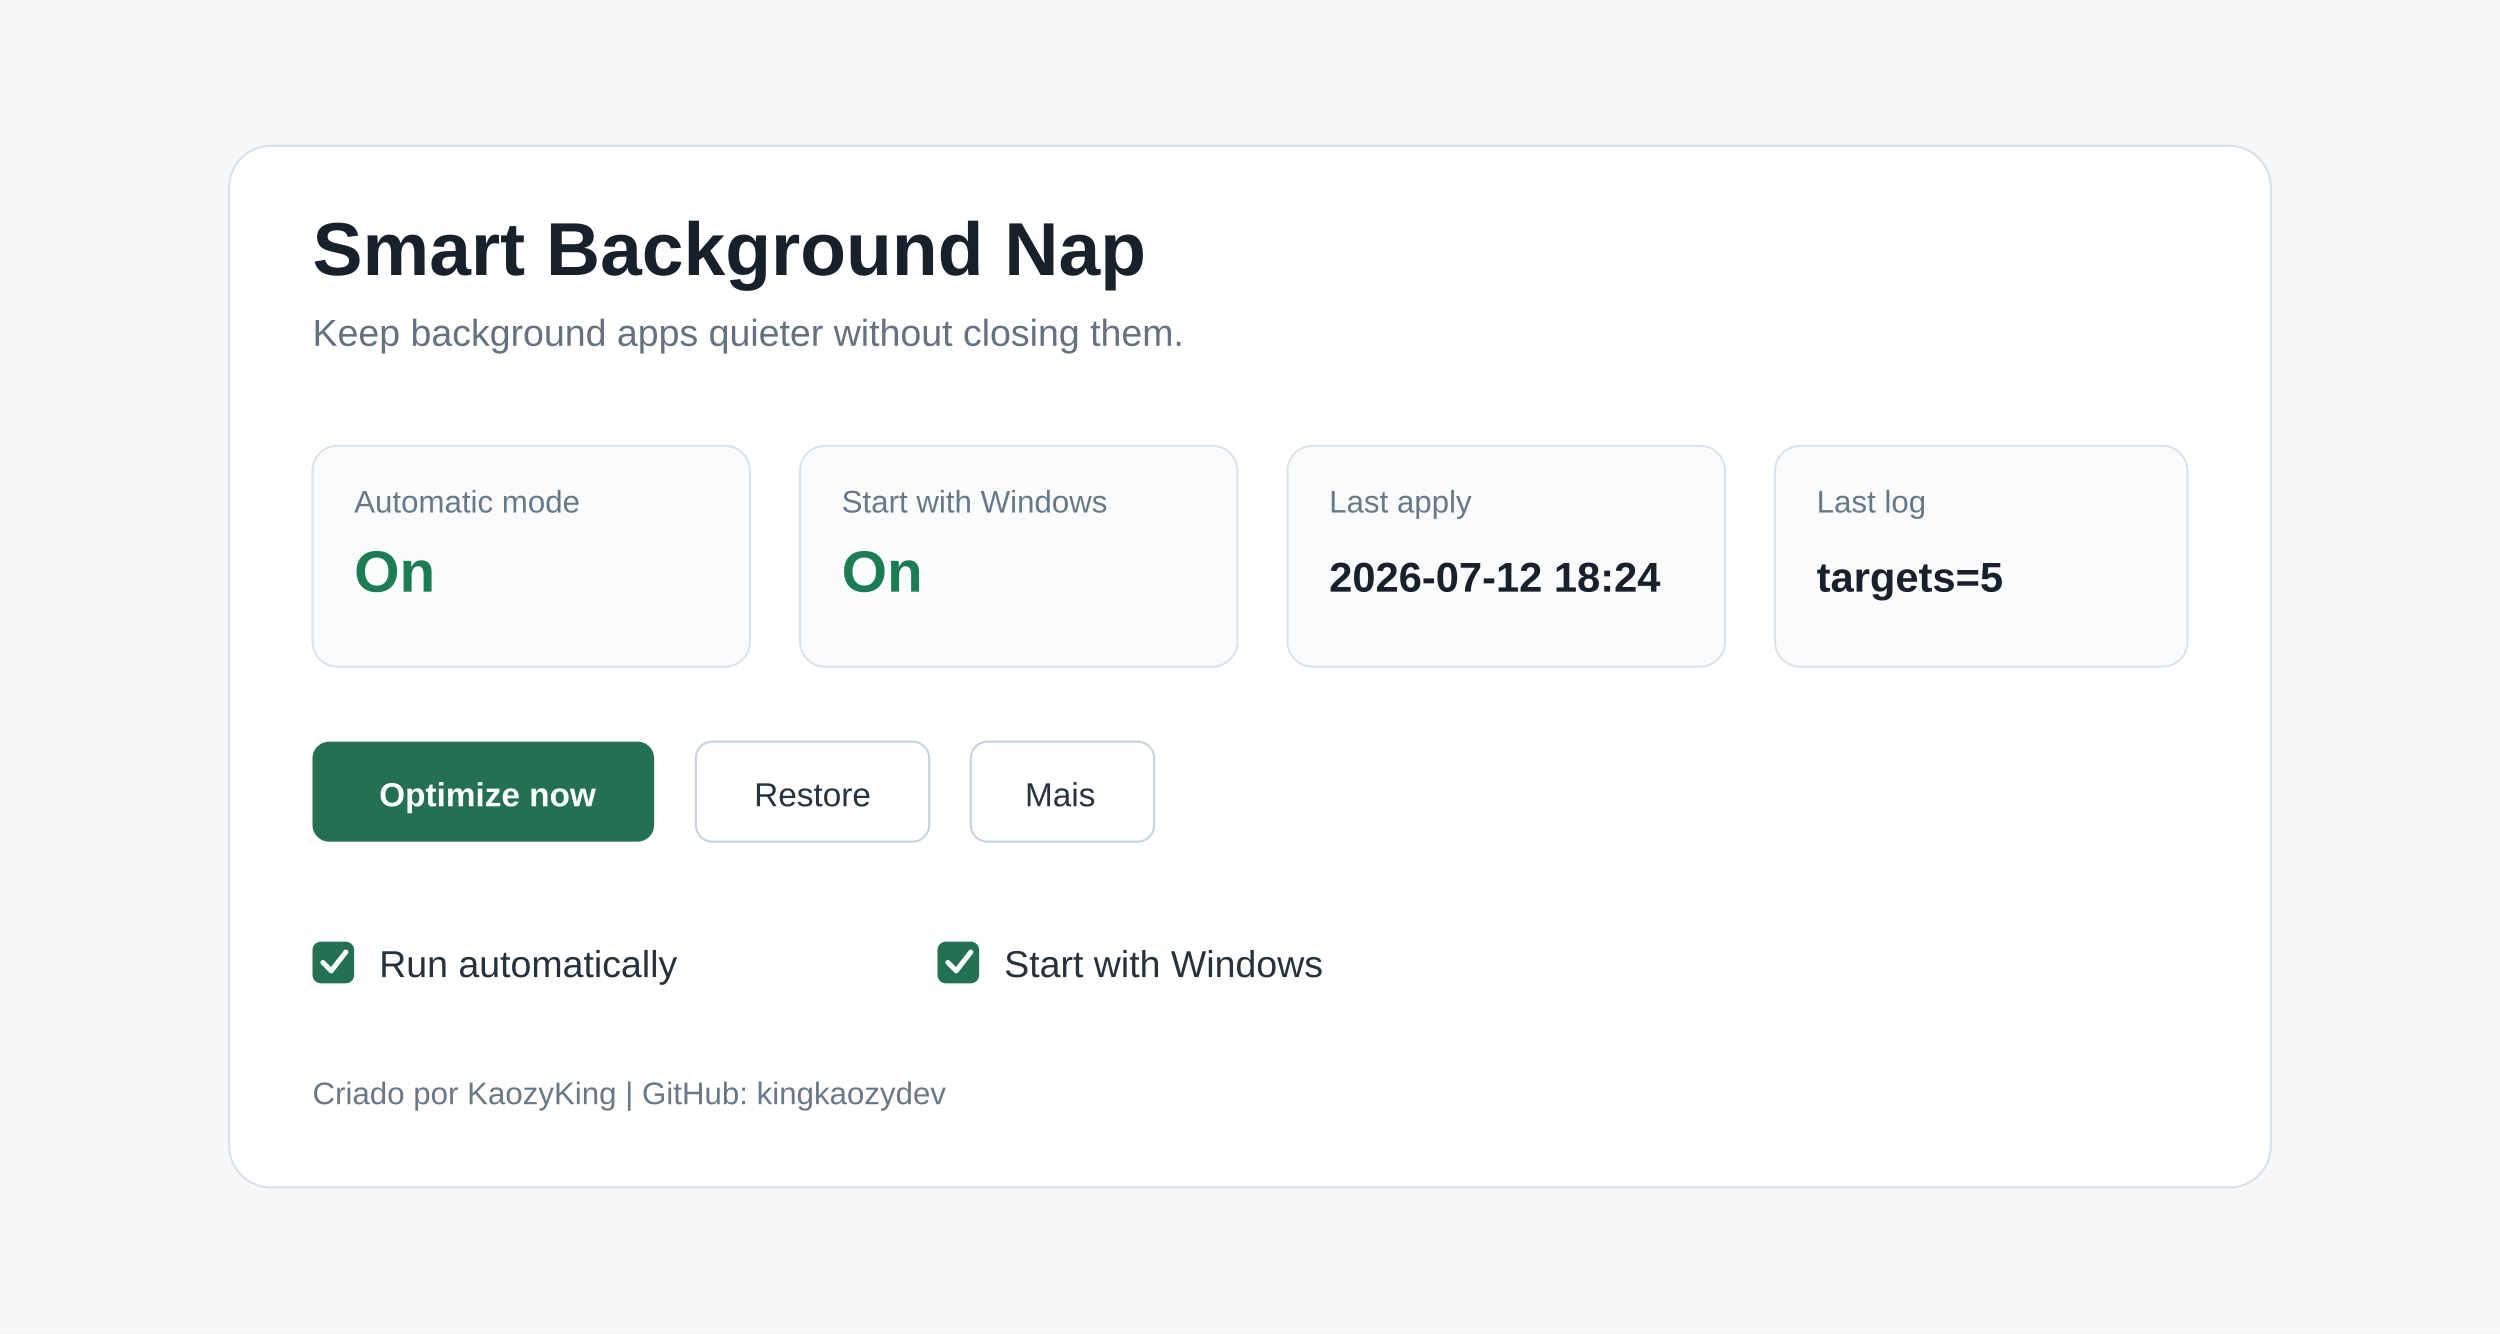
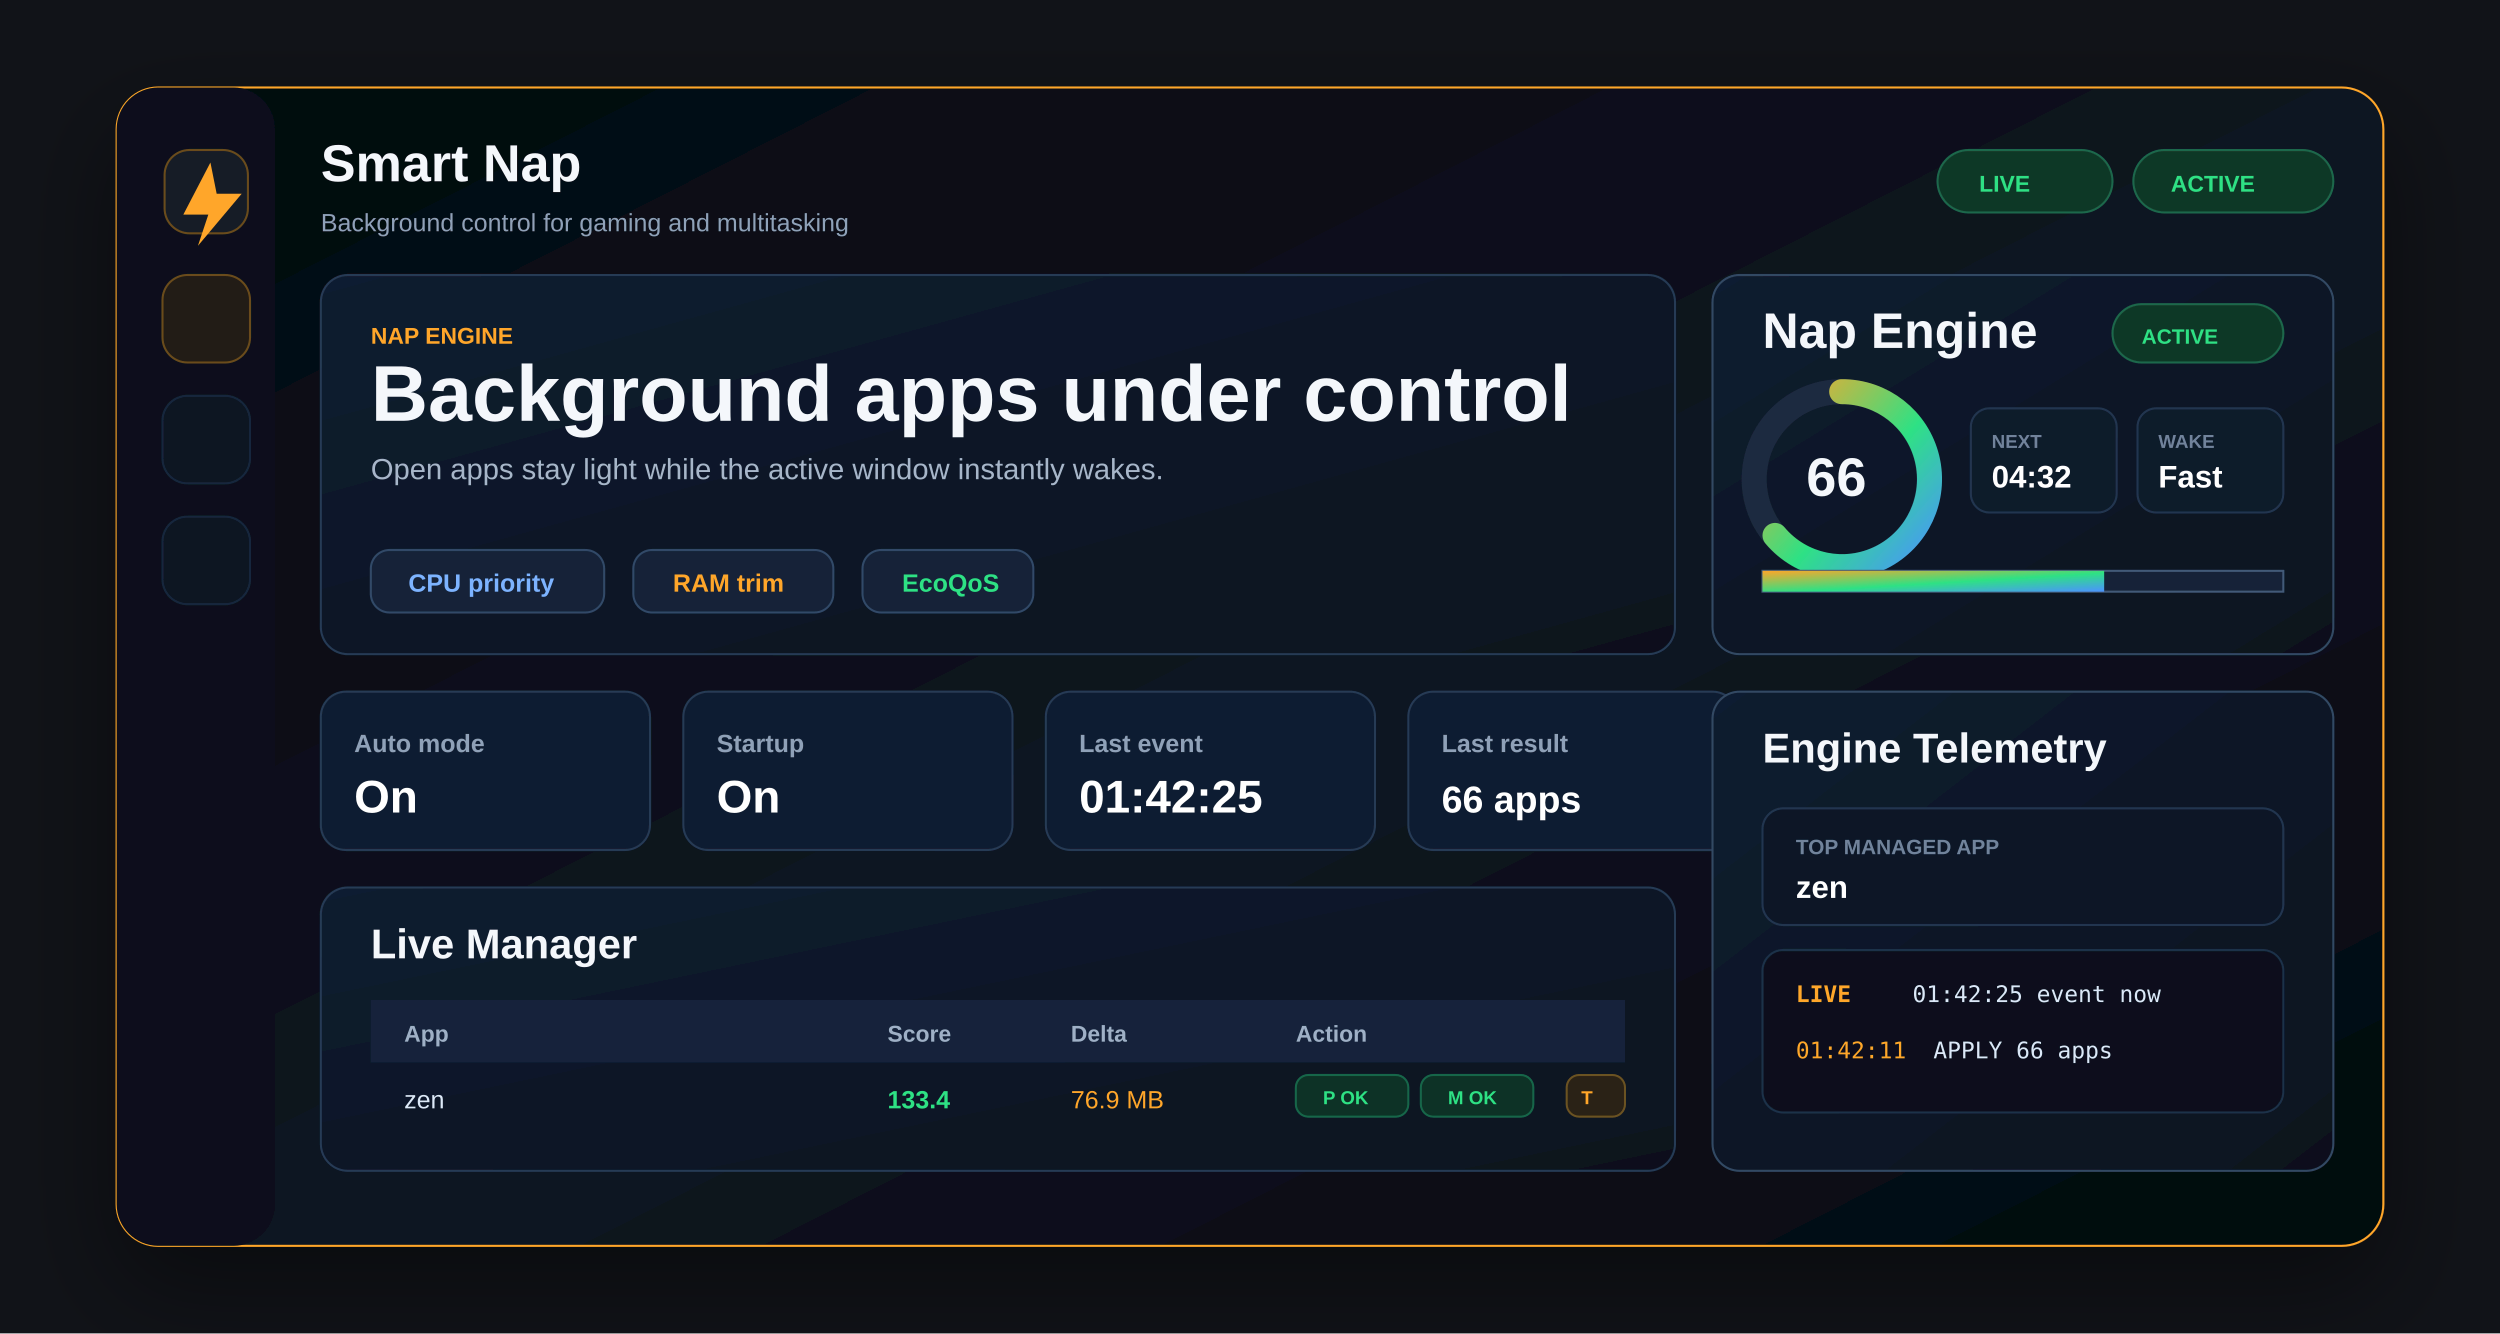
<svg xmlns="http://www.w3.org/2000/svg" width="1200" height="640" viewBox="0 0 1200 640" role="img" aria-labelledby="title desc">
-   <rect width="1200" height="640" fill="#f6f8fa" />
-   <rect x="110" y="70" width="980" height="500" rx="20" fill="#ffffff" stroke="#d8e0e7" />
-   <text x="150" y="132" fill="#18202b" font-family="Segoe UI, Arial, sans-serif" font-size="36" font-weight="700">Smart Background Nap</text>
-   <text x="150" y="166" fill="#647180" font-family="Segoe UI, Arial, sans-serif" font-size="18">Keep background apps quieter without closing them.</text>
-   <g transform="translate(150 214)">
-     <rect width="210" height="106" rx="12" fill="#f9fbfc" stroke="#dbe3ea" />
-     <text x="20" y="32" fill="#687887" font-family="Segoe UI, Arial, sans-serif" font-size="15">Automatic mode</text>
-     <text x="20" y="70" fill="#1c7c54" font-family="Segoe UI, Arial, sans-serif" font-size="28" font-weight="700">On</text>
+   <defs>
+     <linearGradient id="bg" x1="0" y1="0" x2="1" y2="1">
+       <stop offset="0" stop-color="#05080d" />
+       <stop offset="0.55" stop-color="#0a1422" />
+       <stop offset="1" stop-color="#05080d" />
+     </linearGradient>
+     <linearGradient id="panel" x1="0" y1="0" x2="1" y2="1">
+       <stop offset="0" stop-color="#101d30" />
+       <stop offset="1" stop-color="#08111e" />
+     </linearGradient>
+     <linearGradient id="accent" x1="0" y1="0" x2="1" y2="1">
+       <stop offset="0" stop-color="#ffa629" />
+       <stop offset="0.55" stop-color="#2ee184" />
+       <stop offset="1" stop-color="#4b93ff" />
+     </linearGradient>
+     <filter id="shadow" x="-20%" y="-20%" width="140%" height="140%">
+       <feDropShadow dx="0" dy="20" stdDeviation="24" flood-color="#000000" flood-opacity="0.42" />
+     </filter>
+   </defs>
+   <rect width="1200" height="640" fill="#111318" />
+   <g filter="url(#shadow)">
+     <rect x="56" y="42" width="1088" height="556" rx="20" fill="url(#bg)" stroke="#ffa629" />
+     <rect x="56" y="42" width="76" height="556" rx="20" fill="#07101b" />
+     <rect x="79" y="72" width="40" height="40" rx="12" fill="#141c28" stroke="#6a4b1b" />
+     <path d="M101 78 L88 103 H100 L95 118 L116 93 H104 Z" fill="#ffa629" />
+     <rect x="78" y="132" width="42" height="42" rx="12" fill="#211b13" stroke="#6a4b1b" />
+     <rect x="78" y="190" width="42" height="42" rx="12" fill="#0a1422" stroke="#18283d" />
+     <rect x="78" y="248" width="42" height="42" rx="12" fill="#0a1422" stroke="#18283d" />
+     <text x="154" y="87" fill="#f4f7fb" font-family="Segoe UI, Arial, sans-serif" font-size="25" font-weight="800">Smart Nap</text>
+     <text x="154" y="111" fill="#8fa1b8" font-family="Segoe UI, Arial, sans-serif" font-size="12">Background control for gaming and multitasking</text>
+     <rect x="930" y="72" width="84" height="30" rx="15" fill="#113928" stroke="#1d674b" />
+     <text x="950" y="92" fill="#2ee184" font-family="Segoe UI, Arial, sans-serif" font-size="11" font-weight="900">LIVE</text>
+     <rect x="1024" y="72" width="96" height="30" rx="15" fill="#113928" stroke="#1d674b" />
+     <text x="1042" y="92" fill="#2ee184" font-family="Segoe UI, Arial, sans-serif" font-size="11" font-weight="900">ACTIVE</text>
+     <rect x="154" y="132" width="650" height="182" rx="13" fill="url(#panel)" stroke="#263a55" />
+     <text x="178" y="165" fill="#ffa629" font-family="Segoe UI, Arial, sans-serif" font-size="11" font-weight="900">NAP ENGINE</text>
+     <text x="178" y="202" fill="#f4f7fb" font-family="Segoe UI, Arial, sans-serif" font-size="38" font-weight="900">Background apps under control</text>
+     <text x="178" y="230" fill="#a7b6c9" font-family="Segoe UI, Arial, sans-serif" font-size="14">Open apps stay light while the active window instantly wakes.</text>
+     <g transform="translate(178 264)">
+       <rect width="112" height="30" rx="9" fill="#132238" stroke="#314967" />
+       <text x="18" y="20" fill="#7db3ff" font-family="Segoe UI, Arial, sans-serif" font-size="12" font-weight="900">CPU priority</text>
+       <rect x="126" width="96" height="30" rx="9" fill="#132238" stroke="#314967" />
+       <text x="145" y="20" fill="#ffa629" font-family="Segoe UI, Arial, sans-serif" font-size="12" font-weight="900">RAM trim</text>
+       <rect x="236" width="82" height="30" rx="9" fill="#132238" stroke="#314967" />
+       <text x="255" y="20" fill="#2ee184" font-family="Segoe UI, Arial, sans-serif" font-size="12" font-weight="900">EcoQoS</text>
+     </g>
+     <rect x="822" y="132" width="298" height="182" rx="13" fill="url(#panel)" stroke="#334964" />
+     <text x="846" y="167" fill="#f4f7fb" font-family="Segoe UI, Arial, sans-serif" font-size="24" font-weight="800">Nap Engine</text>
+     <rect x="1014" y="146" width="82" height="28" rx="14" fill="#113928" stroke="#1d674b" />
+     <text x="1028" y="165" fill="#2ee184" font-family="Segoe UI, Arial, sans-serif" font-size="10" font-weight="900">ACTIVE</text>
+     <circle cx="884" cy="230" r="42" fill="none" stroke="#1d2b3f" stroke-width="12" />
+     <path d="M884 188 A42 42 0 1 1 852 257" fill="none" stroke="url(#accent)" stroke-width="12" stroke-linecap="round" />
+     <text x="867" y="238" fill="#f4f7fb" font-family="Segoe UI, Arial, sans-serif" font-size="26" font-weight="900">66</text>
+     <g transform="translate(946 196)">
+       <rect width="70" height="50" rx="9" fill="#0e1a2b" stroke="#223650" />
+       <text x="10" y="19" fill="#71839b" font-family="Segoe UI, Arial, sans-serif" font-size="9" font-weight="900">NEXT</text>
+       <text x="10" y="38" fill="#ffffff" font-family="Segoe UI, Arial, sans-serif" font-size="15" font-weight="800">04:32</text>
+       <rect x="80" width="70" height="50" rx="9" fill="#0e1a2b" stroke="#223650" />
+       <text x="90" y="19" fill="#71839b" font-family="Segoe UI, Arial, sans-serif" font-size="9" font-weight="900">WAKE</text>
+       <text x="90" y="38" fill="#ffffff" font-family="Segoe UI, Arial, sans-serif" font-size="15" font-weight="800">Fast</text>
+     </g>
+     <rect x="846" y="274" width="250" height="10" fill="#152338" stroke="#435a78" />
+     <rect x="846" y="274" width="164" height="10" fill="url(#accent)" />
+     <g transform="translate(154 332)">
+       <rect width="158" height="76" rx="12" fill="#101d30" stroke="#263a55" />
+       <text x="16" y="29" fill="#8fa1b8" font-family="Segoe UI, Arial, sans-serif" font-size="12" font-weight="800">Auto mode</text>
+       <text x="16" y="58" fill="#ffffff" font-family="Segoe UI, Arial, sans-serif" font-size="22" font-weight="800">On</text>
+       <rect x="174" width="158" height="76" rx="12" fill="#101d30" stroke="#263a55" />
+       <text x="190" y="29" fill="#8fa1b8" font-family="Segoe UI, Arial, sans-serif" font-size="12" font-weight="800">Startup</text>
+       <text x="190" y="58" fill="#ffffff" font-family="Segoe UI, Arial, sans-serif" font-size="22" font-weight="800">On</text>
+       <rect x="348" width="158" height="76" rx="12" fill="#101d30" stroke="#263a55" />
+       <text x="364" y="29" fill="#8fa1b8" font-family="Segoe UI, Arial, sans-serif" font-size="12" font-weight="800">Last event</text>
+       <text x="364" y="58" fill="#ffffff" font-family="Segoe UI, Arial, sans-serif" font-size="22" font-weight="800">01:42:25</text>
+       <rect x="522" width="158" height="76" rx="12" fill="#101d30" stroke="#263a55" />
+       <text x="538" y="29" fill="#8fa1b8" font-family="Segoe UI, Arial, sans-serif" font-size="12" font-weight="800">Last result</text>
+       <text x="538" y="58" fill="#ffffff" font-family="Segoe UI, Arial, sans-serif" font-size="18" font-weight="800">66 apps</text>
+     </g>
+     <rect x="154" y="426" width="650" height="136" rx="13" fill="url(#panel)" stroke="#263a55" />
+     <text x="178" y="460" fill="#f4f7fb" font-family="Segoe UI, Arial, sans-serif" font-size="20" font-weight="800">Live Manager</text>
+     <rect x="178" y="480" width="602" height="30" fill="#14243a" />
+     <text x="194" y="500" fill="#9fb0c6" font-family="Segoe UI, Arial, sans-serif" font-size="11" font-weight="900">App</text>
+     <text x="426" y="500" fill="#9fb0c6" font-family="Segoe UI, Arial, sans-serif" font-size="11" font-weight="900">Score</text>
+     <text x="514" y="500" fill="#9fb0c6" font-family="Segoe UI, Arial, sans-serif" font-size="11" font-weight="900">Delta</text>
+     <text x="622" y="500" fill="#9fb0c6" font-family="Segoe UI, Arial, sans-serif" font-size="11" font-weight="900">Action</text>
+     <text x="194" y="532" fill="#dde9f8" font-family="Segoe UI, Arial, sans-serif" font-size="12">zen</text>
+     <text x="426" y="532" fill="#2ee184" font-family="Segoe UI, Arial, sans-serif" font-size="12" font-weight="800">133.4</text>
+     <text x="514" y="532" fill="#ffa629" font-family="Segoe UI, Arial, sans-serif" font-size="12">76.9 MB</text>
+     <rect x="622" y="516" width="54" height="20" rx="6" fill="#0c3225" stroke="#176649" />
+     <text x="635" y="530" fill="#2ee184" font-family="Segoe UI, Arial, sans-serif" font-size="9" font-weight="900">P OK</text>
+     <rect x="682" y="516" width="54" height="20" rx="6" fill="#0c3225" stroke="#176649" />
+     <text x="695" y="530" fill="#2ee184" font-family="Segoe UI, Arial, sans-serif" font-size="9" font-weight="900">M OK</text>
+     <rect x="752" y="516" width="28" height="20" rx="6" fill="#2a2113" stroke="#6b5223" />
+     <text x="759" y="530" fill="#ffa629" font-family="Segoe UI, Arial, sans-serif" font-size="9" font-weight="900">T</text>
+     <rect x="822" y="332" width="298" height="230" rx="13" fill="url(#panel)" stroke="#334964" />
+     <text x="846" y="366" fill="#f4f7fb" font-family="Segoe UI, Arial, sans-serif" font-size="20" font-weight="800">Engine Telemetry</text>
+     <rect x="846" y="388" width="250" height="56" rx="10" fill="#0a1728" stroke="#223650" />
+     <text x="862" y="410" fill="#71839b" font-family="Segoe UI, Arial, sans-serif" font-size="10" font-weight="900">TOP MANAGED APP</text>
+     <text x="862" y="431" fill="#ffffff" font-family="Segoe UI, Arial, sans-serif" font-size="15" font-weight="800">zen</text>
+     <rect x="846" y="456" width="250" height="78" rx="10" fill="#08111d" stroke="#1d3048" />
+     <text x="862" y="481" fill="#ffa629" font-family="Consolas, monospace" font-size="11" font-weight="900">LIVE</text>
+     <text x="918" y="481" fill="#dce8f8" font-family="Consolas, monospace" font-size="11">01:42:25 event now</text>
+     <text x="862" y="508" fill="#ffa629" font-family="Consolas, monospace" font-size="11">01:42:11</text>
+     <text x="928" y="508" fill="#dce8f8" font-family="Consolas, monospace" font-size="11">APPLY 66 apps</text>
  </g>
-   <g transform="translate(384 214)">
-     <rect width="210" height="106" rx="12" fill="#f9fbfc" stroke="#dbe3ea" />
-     <text x="20" y="32" fill="#687887" font-family="Segoe UI, Arial, sans-serif" font-size="15">Start with Windows</text>
-     <text x="20" y="70" fill="#1c7c54" font-family="Segoe UI, Arial, sans-serif" font-size="28" font-weight="700">On</text>
-   </g>
-   <g transform="translate(618 214)">
-     <rect width="210" height="106" rx="12" fill="#f9fbfc" stroke="#dbe3ea" />
-     <text x="20" y="32" fill="#687887" font-family="Segoe UI, Arial, sans-serif" font-size="15">Last apply</text>
-     <text x="20" y="70" fill="#18202b" font-family="Segoe UI, Arial, sans-serif" font-size="20" font-weight="700">2026-07-12 18:24</text>
-   </g>
-   <g transform="translate(852 214)">
-     <rect width="198" height="106" rx="12" fill="#f9fbfc" stroke="#dbe3ea" />
-     <text x="20" y="32" fill="#687887" font-family="Segoe UI, Arial, sans-serif" font-size="15">Last log</text>
-     <text x="20" y="70" fill="#18202b" font-family="Segoe UI, Arial, sans-serif" font-size="20" font-weight="700">targets=5</text>
-   </g>
-   <g transform="translate(150 356)">
-     <rect width="164" height="48" rx="8" fill="#237053" />
-     <text x="32" y="31" fill="#ffffff" font-family="Segoe UI, Arial, sans-serif" font-size="16" font-weight="700">Optimize now</text>
-     <rect x="184" width="112" height="48" rx="8" fill="#ffffff" stroke="#c8d2dc" />
-     <text x="212" y="31" fill="#263341" font-family="Segoe UI, Arial, sans-serif" font-size="16">Restore</text>
-     <rect x="316" width="88" height="48" rx="8" fill="#ffffff" stroke="#c8d2dc" />
-     <text x="342" y="31" fill="#263341" font-family="Segoe UI, Arial, sans-serif" font-size="16">Mais</text>
-   </g>
-   <g transform="translate(150 452)">
-     <rect width="20" height="20" rx="4" fill="#237053" />
-     <path d="M5 10 l4 4 l7 -9" fill="none" stroke="#ffffff" stroke-width="2.4" stroke-linecap="round" stroke-linejoin="round" />
-     <text x="32" y="17" fill="#25313d" font-family="Segoe UI, Arial, sans-serif" font-size="18">Run automatically</text>
-     <rect x="300" width="20" height="20" rx="4" fill="#237053" />
-     <path d="M305 10 l4 4 l7 -9" fill="none" stroke="#ffffff" stroke-width="2.4" stroke-linecap="round" stroke-linejoin="round" />
-     <text x="332" y="17" fill="#25313d" font-family="Segoe UI, Arial, sans-serif" font-size="18">Start with Windows</text>
-   </g>
-   <text x="150" y="530" fill="#6a7785" font-family="Segoe UI, Arial, sans-serif" font-size="15">Criado por KaozyKing | GitHub: kingkaozydev</text>
</svg>
